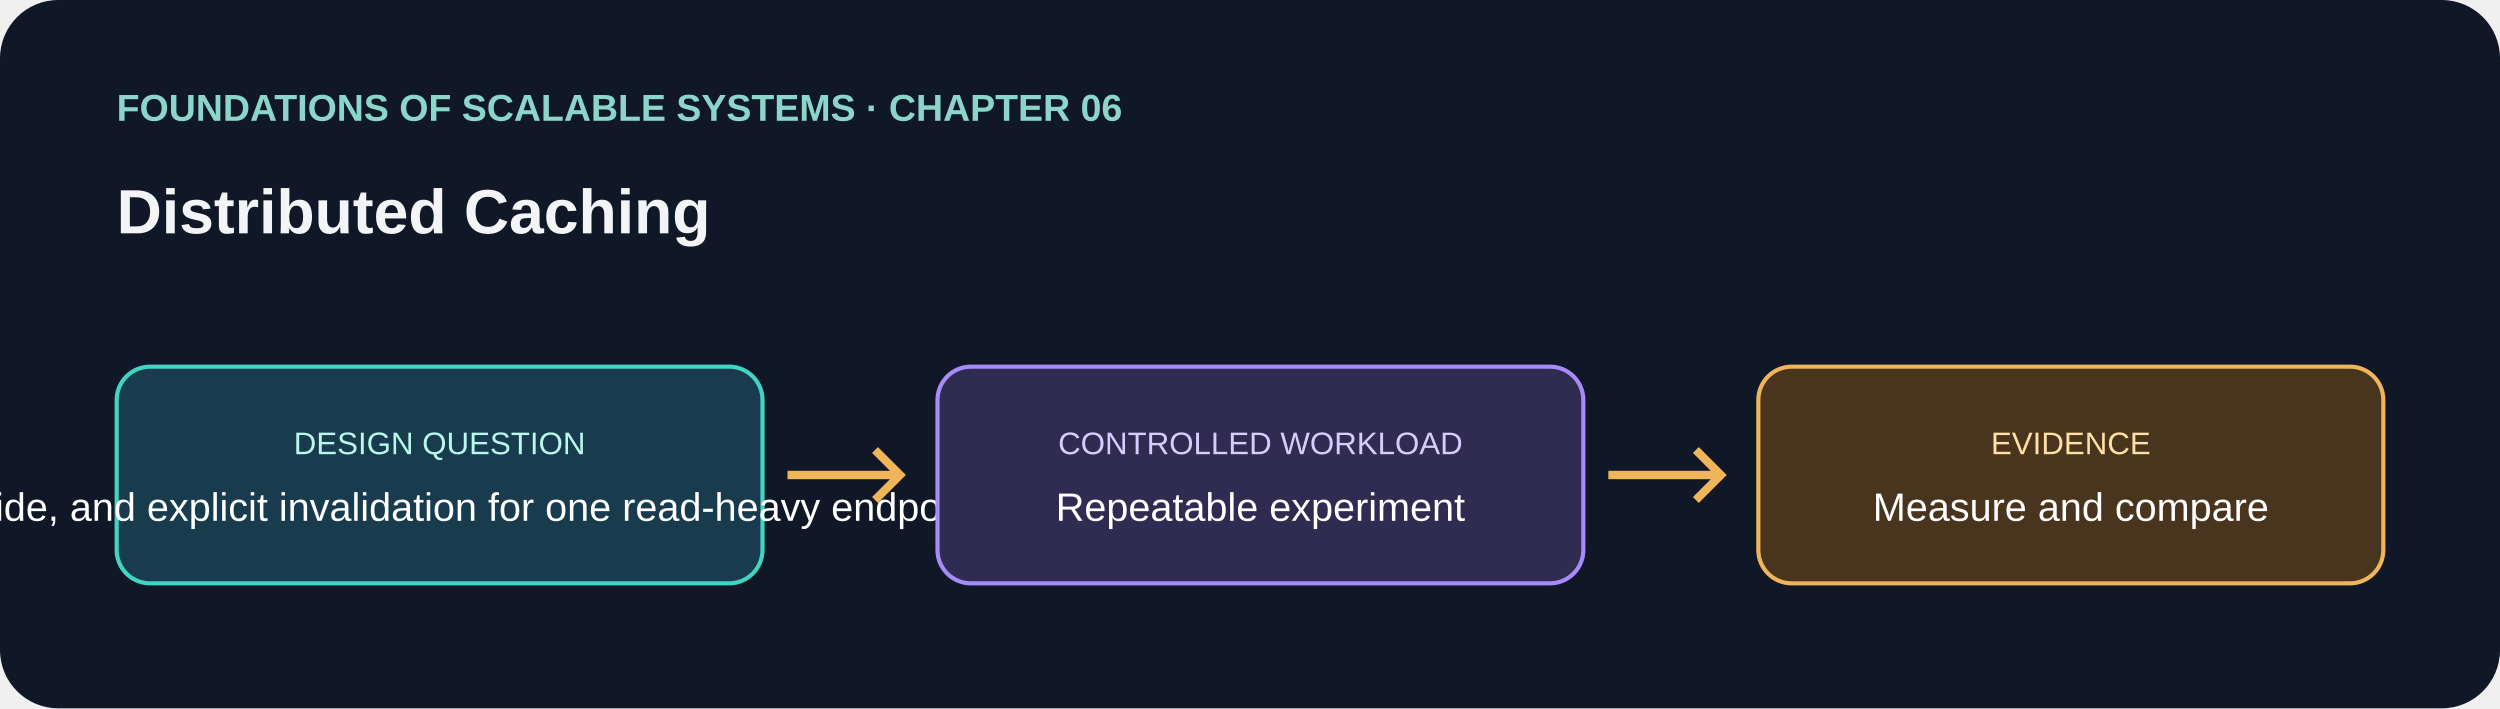
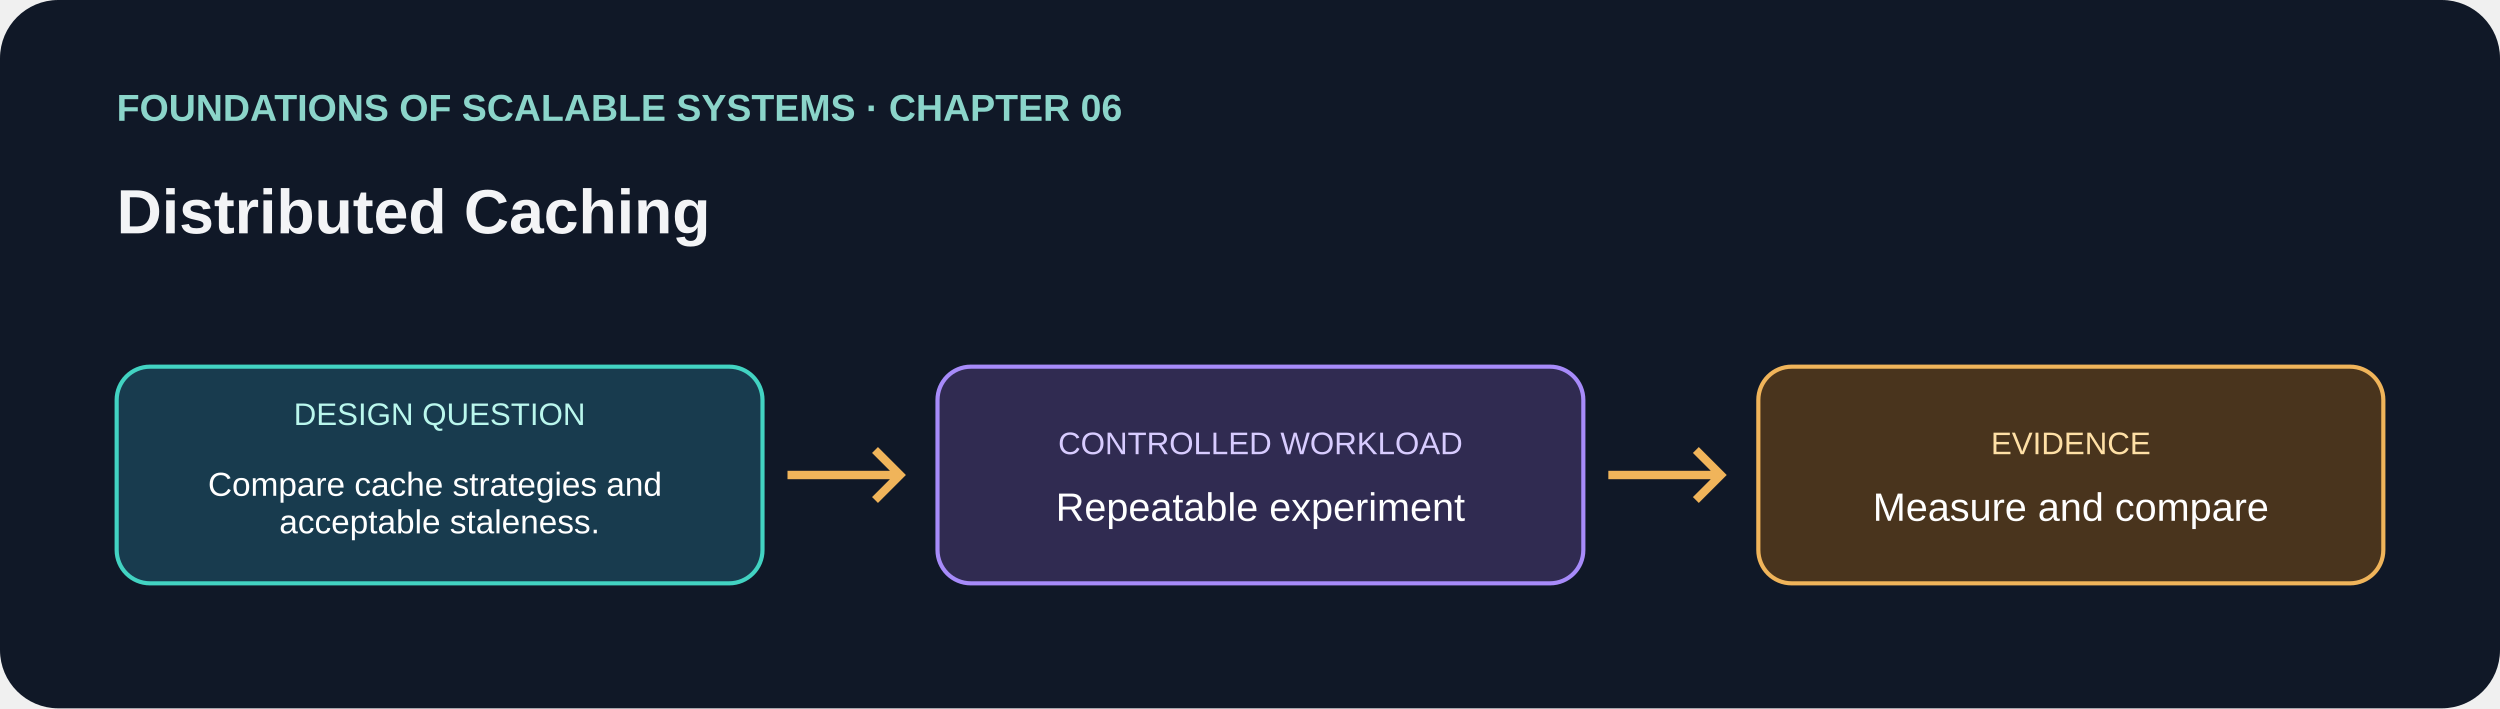
<svg xmlns="http://www.w3.org/2000/svg" width="1200" height="340" viewBox="0 0 1200 340" role="img" aria-labelledby="t d">
  <rect width="1200" height="340" rx="28" fill="#101827" />
  <text x="56" y="58" fill="#8bd5ca" font-family="Segoe UI,Arial,sans-serif" font-size="18" font-weight="700">FOUNDATIONS OF SCALABLE SYSTEMS · CHAPTER 06</text>
  <text x="56" y="112" fill="#f3f4f6" font-family="Segoe UI,Arial,sans-serif" font-size="30" font-weight="700">Distributed Caching</text>
  <g font-family="Segoe UI,Arial,sans-serif" text-anchor="middle">
    <rect x="56" y="176" width="310" height="104" rx="16" fill="#183b4e" stroke="#42d3c2" stroke-width="2" />
-     <text x="211" y="218" fill="#baf7ed" font-size="15">DESIGN QUESTION</text>
-     <text x="211" y="250" fill="#ffffff" font-size="19">Compare cache disabled, cache-aside, and explicit invalidation for one read-heavy endpoint; define acceptable staleness.</text>
+     <text x="211" y="204" fill="#baf7ed" font-size="15">DESIGN QUESTION</text>
+     <text x="211" y="238" fill="#ffffff" font-size="16">
+       <tspan x="211" dy="0">Compare cache strategies and</tspan>
+       <tspan x="211" dy="18">acceptable staleness.</tspan>
+     </text>
    <path d="M378 228h54m-12-12 12 12-12 12" fill="none" stroke="#f0b45a" stroke-width="4" />
    <rect x="450" y="176" width="310" height="104" rx="16" fill="#302b51" stroke="#a78bfa" stroke-width="2" />
    <text x="605" y="218" fill="#d8ccff" font-size="15">CONTROLLED WORKLOAD</text>
    <text x="605" y="250" fill="#ffffff" font-size="19">Repeatable experiment</text>
    <path d="M772 228h54m-12-12 12 12-12 12" fill="none" stroke="#f0b45a" stroke-width="4" />
    <rect x="844" y="176" width="300" height="104" rx="16" fill="#49341d" stroke="#f0b45a" stroke-width="2" />
    <text x="994" y="218" fill="#ffe0a6" font-size="15">EVIDENCE</text>
    <text x="994" y="250" fill="#ffffff" font-size="19">Measure and compare</text>
  </g>
</svg>
